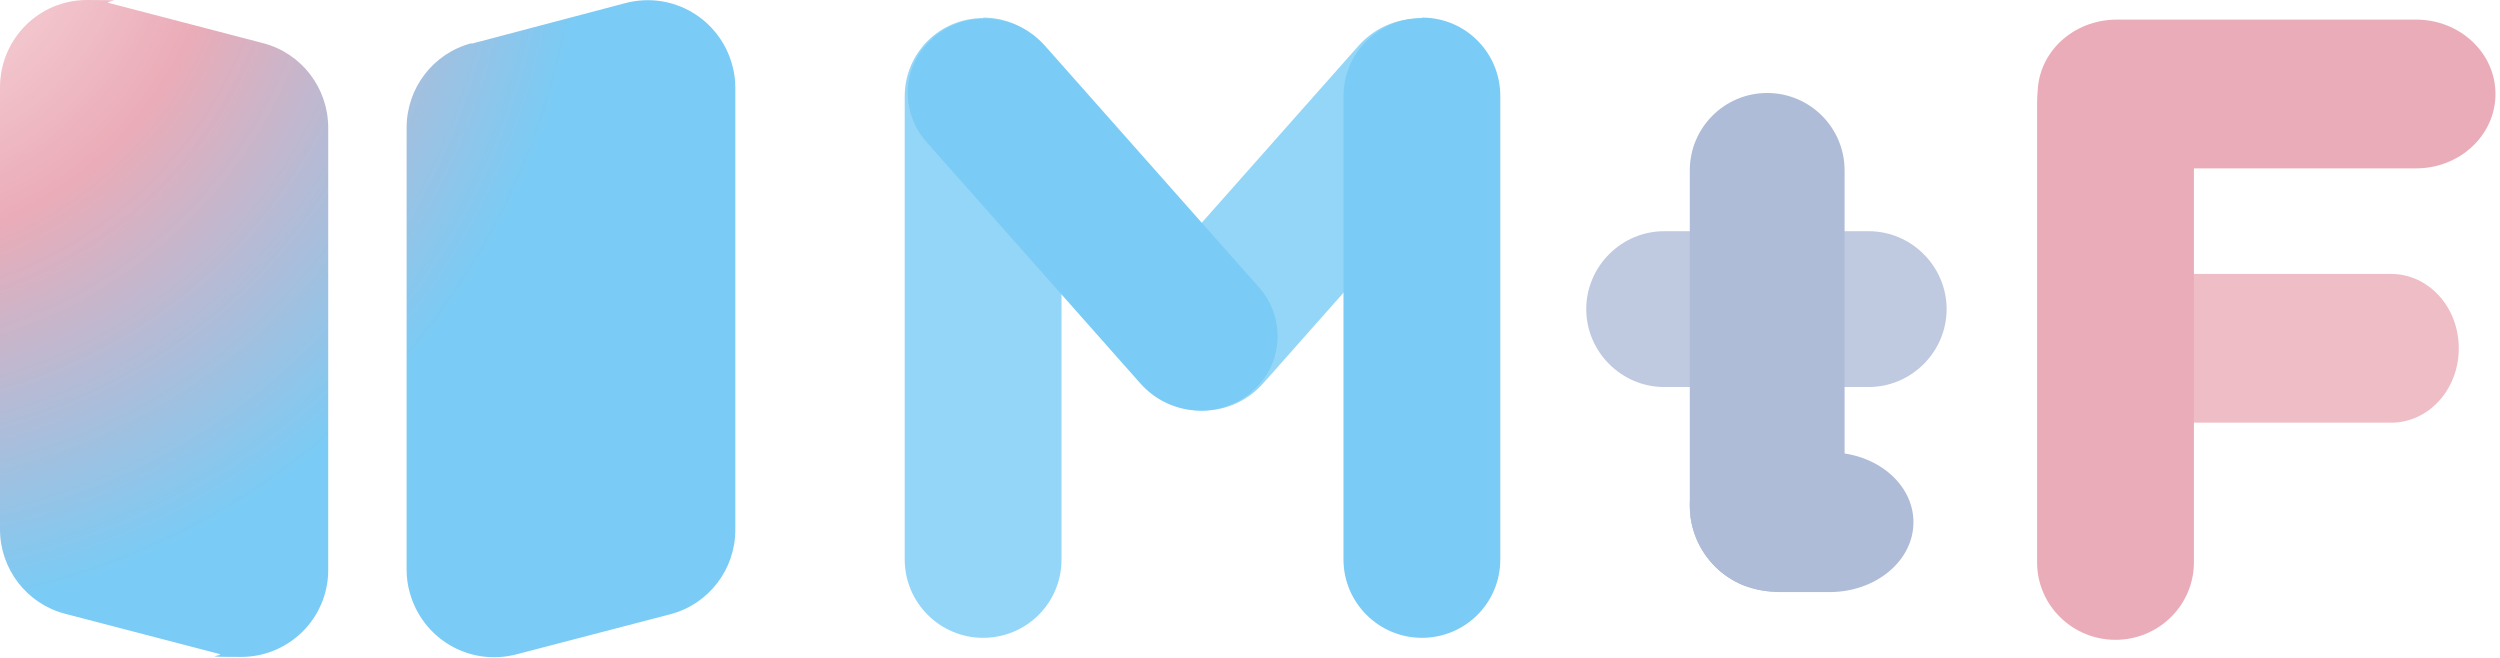
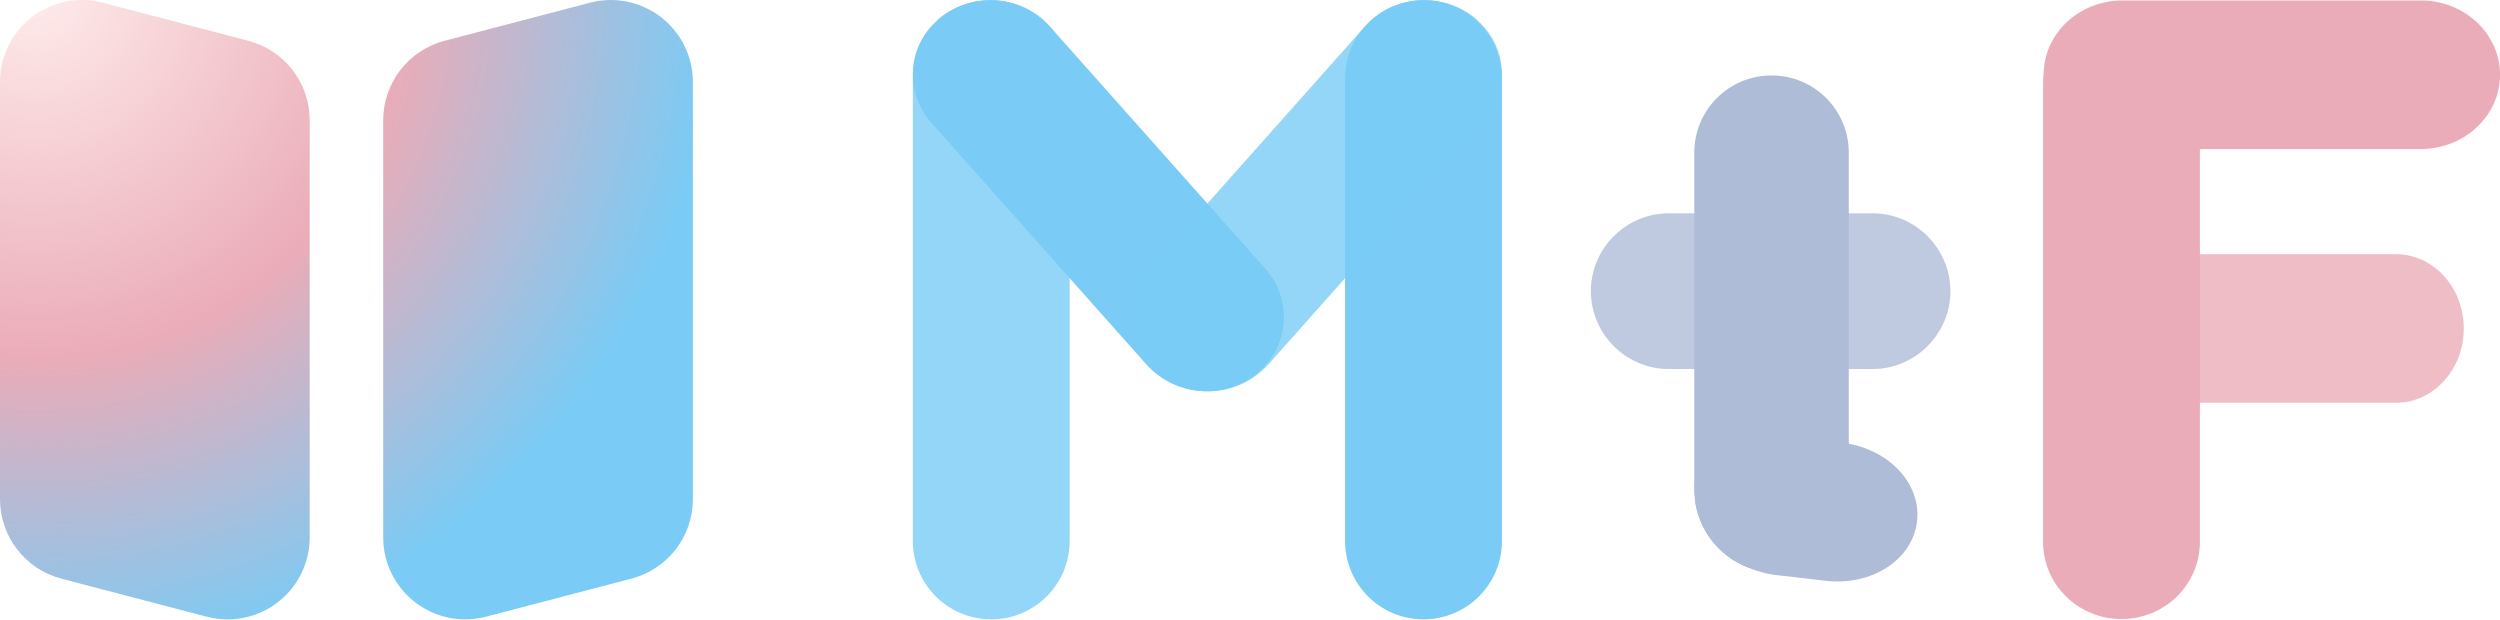
- <svg xmlns="http://www.w3.org/2000/svg" id="_图层_1" version="1.1" viewBox="0 0 497.4 130.8">
+ <svg xmlns="http://www.w3.org/2000/svg" id="_图层_1" data-name=" 图层 1" viewBox="0 0 487.09 120.68">
  <defs>
-     <radialGradient id="_未命名的渐变" data-name="未命名的渐变" cx="-471.2" cy="605.2" fx="-471.2" fy="605.2" r="1.2" gradientTransform="translate(-9378.2 92081.5) rotate(43.7) scale(120.7 -120.7)" gradientUnits="userSpaceOnUse">
+     <style>
+       .cls-1 {
+         fill: none;
+       }
+ 
+       .cls-2 {
+         fill: #7acbf5;
+       }
+ 
+       .cls-2, .cls-3, .cls-4, .cls-5, .cls-6, .cls-7, .cls-8 {
+         fill-rule: evenodd;
+       }
+ 
+       .cls-3 {
+         fill: #eaacb8;
+       }
+ 
+       .cls-4 {
+         fill: url(#_未命名的渐变_2);
+       }
+ 
+       .cls-5 {
+         fill: #afbcd8;
+       }
+ 
+       .cls-6 {
+         fill: rgba(122, 203, 245, .8);
+       }
+ 
+       .cls-7 {
+         fill: rgba(234, 172, 184, .8);
+       }
+ 
+       .cls-8 {
+         fill: rgba(175, 188, 216, .8);
+       }
+ 
+       .cls-9 {
+         clip-path: url(#clippath);
+       }
+     </style>
+     <clipPath id="clippath">
+       <circle class="cls-1" cx="346.38" cy="95.35" r="16.27" />
+     </clipPath>
+     <radialGradient id="_未命名的渐变_2" data-name="未命名的渐变 2" cx="-350.05" cy="660.66" fx="-350.05" fy="660.66" r="1.09" gradientTransform="translate(-24565.7 86817.52) rotate(43.72) scale(120.68 -120.68)" gradientUnits="userSpaceOnUse">
      <stop offset="0" stop-color="#fff" />
      <stop offset="0" stop-color="#ffebeb" />
-       <stop offset=".5" stop-color="#eaacb8" />
+       <stop offset=".54" stop-color="#eaacb8" />
      <stop offset="1" stop-color="#7acbf5" />
    </radialGradient>
-     <clipPath id="clippath">
-       <circle cx="353.3" cy="100.6" r="17.1" fill="none" />
-     </clipPath>
  </defs>
-   <g id="_编组-8">
-     <path id="_形状结合" d="M93.8,8.7L124.5.6c9.3-2.4,18.7,3.1,21.2,12.4.4,1.4.6,2.9.6,4.4v88c0,7.9-5.3,14.8-12.9,16.8l-30.7,8c-9.3,2.4-18.7-3.1-21.2-12.4-.4-1.4-.6-2.9-.6-4.4V25.4c0-7.9,5.3-14.8,12.9-16.8h0q0,.1,0,0ZM21.7.6l30.7,8c7.6,2,12.9,8.9,12.9,16.8v88c0,9.6-7.8,17.3-17.3,17.3s-3-.2-4.4-.6l-30.7-8C5.3,120.1,0,113.2,0,105.3V17.4c0-9.6,7.7-17.4,17.3-17.4s3,.2,4.4.6Z" fill="url(#_未命名的渐变)" fill-rule="evenodd" />
-   </g>
  <g>
    <g>
-       <path id="_矩形" d="M480.7,33.5h-59.5c-8.8,0-15.8-6.6-15.8-14.8h0c0-8.2,7-14.8,15.8-14.8h59.5c8.7,0,15.8,6.6,15.8,14.8h0c0,8.2-7.1,14.8-15.8,14.8Z" fill="#eaacb8" fill-rule="evenodd" />
-       <path id="_矩形-2" d="M475.7,84.1h-50.8c-7.5,0-13.5-6.6-13.5-14.8h0c0-8.2,6-14.8,13.5-14.8h50.8c7.5,0,13.5,6.6,13.5,14.8h0c0,8.2-6,14.8-13.5,14.8h0Z" fill="#eaacb8" fill-opacity=".8" fill-rule="evenodd" />
-       <path id="_矩形-3" d="M405.3,111.9V20.6c0-8.5,7-15.4,15.6-15.4s15.6,6.9,15.6,15.4v91.3c0,8.5-7,15.4-15.6,15.4s-15.6-6.9-15.6-15.4Z" fill="#eaacb8" fill-rule="evenodd" />
+       <path id="_矩形" data-name=" 矩形" class="cls-3" d="M471.7,29.03h-58.12c-8.57,0-15.4-6.48-15.4-14.47h0c0-7.99,6.83-14.47,15.4-14.47h58.12c8.45,0,15.4,6.48,15.4,14.47h0c0,7.99-6.95,14.47-15.4,14.47Z" />
+       <path id="_矩形-2" data-name=" 矩形-2" class="cls-7" d="M466.83,78.47h-49.67c-7.29,0-13.2-6.48-13.2-14.47h0c0-7.99,5.9-14.47,13.2-14.47h49.67c7.29,0,13.2,6.48,13.2,14.47h0c0,7.99-5.9,14.47-13.2,14.47h0Z" />
+       <path id="_矩形-3" data-name=" 矩形-3" class="cls-3" d="M398.06,105.56V16.41c0-8.34,6.83-15.05,15.28-15.05s15.28,6.72,15.28,15.05v89.15c0,8.34-6.83,15.05-15.28,15.05s-15.28-6.72-15.28-15.05Z" />
    </g>
    <g>
-       <g clip-path="url(#clippath)">
+       <g class="cls-9">
        <g>
-           <path d="M351.6,19.9c8.5,0,15.4,6.9,15.4,15.4v66.5c0,8.5-6.9,15.4-15.4,15.4s-15.4-6.9-15.4-15.4V35.3c0-8.5,6.9-15.4,15.4-15.4Z" fill="#afbcd8" fill-rule="evenodd" />
-           <path d="M336.3,103.9c0-7.7,7.5-13.9,16.7-13.9h9.8c9.2,0,16.7,6.2,16.7,13.9s-7.5,13.9-16.7,13.9h-9.8c-9.2,0-16.7-6.2-16.7-13.9Z" fill="#afbcd8" fill-rule="evenodd" />
+           <path class="cls-5" d="M344.8,18.42c8.13,0,14.68,6.55,14.68,14.68v63.37c0,8.13-6.55,14.68-14.68,14.68s-14.68-6.55-14.68-14.68v-63.37c0-8.13,6.55-14.68,14.68-14.68Z" />
+           <path class="cls-5" d="M330.23,98.51c0-7.34,7.12-13.22,15.93-13.22h9.38c8.81,0,15.93,5.87,15.93,13.22s-7.12,13.22-15.93,13.22h-9.38c-8.81,0-15.93-5.87-15.93-13.22Z" />
        </g>
      </g>
-       <path d="M337.5,103.9c0-7.7,7.5-13.9,16.7-13.9h9.8c9.2,0,16.7,6.2,16.7,13.9s-7.5,13.9-16.7,13.9h-9.8c-9.2,0-16.7-6.2-16.7-13.9Z" fill="#afbcd8" fill-rule="evenodd" />
-       <path id="_矩形-4" d="M331.1,46h40.7c8.5,0,15.5,7,15.5,15.5s-7,15.5-15.5,15.5h-40.7c-8.5,0-15.5-7-15.5-15.5s7-15.5,15.5-15.5Z" fill="#afbcd8" fill-opacity=".8" fill-rule="evenodd" />
-       <path d="M351.6,18.5c8.5,0,15.4,6.9,15.4,15.4v66.5c0,8.5-6.9,15.4-15.4,15.4s-15.4-6.9-15.4-15.4V33.9c0-8.5,6.9-15.4,15.4-15.4h0Z" fill="#afbcd8" fill-rule="evenodd" />
+       <path class="cls-5" d="M331.52,96.74c.86-7.48,8.79-12.62,17.77-11.59l9.55,1.1c8.97,1.03,15.53,7.85,14.67,15.32-.86,7.48-8.79,12.62-17.77,11.59l-9.55-1.1c-8.97-1.03-15.53-7.85-14.67-15.32Z" />
+       <path id="_矩形-4" data-name=" 矩形-4" class="cls-8" d="M325.13,41.56h39.71c8.34,0,15.17,6.83,15.17,15.17s-6.83,15.17-15.17,15.17h-39.71c-8.34,0-15.17-6.83-15.17-15.17s6.83-15.17,15.17-15.17Z" />
+       <path class="cls-5" d="M345.16,14.7c8.34,0,15.05,6.72,15.05,15.05v64.95c0,8.34-6.72,15.05-15.05,15.05s-15.05-6.72-15.05-15.05V29.75c0-8.34,6.72-15.05,15.05-15.05h0Z" />
    </g>
    <g>
+       <path id="_矩形-6" data-name=" 矩形-6" class="cls-6" d="M193.13.03c8.45,0,15.28,6.83,15.28,15.28v90.08c0,8.45-6.83,15.28-15.28,15.28s-15.28-6.83-15.28-15.28V15.31C177.85,6.86,184.68.03,193.13.03Z" />
+       <path id="_矩形-51" data-name=" 矩形-51" class="cls-2" d="M245.44,72.23c5.82-5.09,6.29-14.01,1.16-19.8L204.68,5.31c-5.59-6.25-15.02-7.06-21.54-1.85-.23.23-.47.35-.58.58-5.82,5.09-6.29,14.01-1.16,19.8l41.92,47.12c5.59,6.25,15.02,7.06,21.54,1.85.23-.23.47-.35.58-.58Z" />
      <g>
-         <path id="_矩形-5" d="M229.4,78.2c6.6,5.3,16.2,4.5,21.9-1.9l42.7-48.2c5.2-5.9,4.7-15.1-1.2-20.3-.2-.2-.5-.4-.6-.6-6.6-5.3-16.2-4.5-21.9,1.9l-42.7,48.2c-5.2,5.9-4.7,15.1,1.2,20.3.2.2.5.4.6.6Z" fill="#7acbf5" fill-opacity=".8" fill-rule="evenodd" />
-         <path id="_矩形-8" d="M282.9,3.5c8.7,0,15.6,7,15.6,15.6v92.2c0,8.7-7,15.6-15.6,15.6s-15.6-7-15.6-15.6V19.2c0-8.7,7-15.6,15.6-15.6Z" fill="#7acbf5" fill-rule="evenodd" />
-       </g>
-       <g>
-         <path id="_矩形-6" d="M195.6,3.5c8.7,0,15.6,7,15.6,15.6v92.2c0,8.7-7,15.6-15.6,15.6s-15.6-7-15.6-15.6V19.2c0-8.7,7-15.6,15.6-15.6Z" fill="#7acbf5" fill-opacity=".8" fill-rule="evenodd" />
-         <path id="_矩形-51" d="M249.4,77.6c5.9-5.2,6.4-14.3,1.2-20.3l-42.7-48.2c-5.7-6.4-15.3-7.2-21.9-1.9-.2.2-.5.4-.6.6-5.9,5.2-6.4,14.3-1.2,20.3l42.7,48.2c5.7,6.4,15.3,7.2,21.9,1.9.2-.2.5-.4.6-.6Z" fill="#7acbf5" fill-rule="evenodd" />
+         <path id="_矩形-6-2" data-name=" 矩形-6" class="cls-2" d="M277.35.03c-8.45,0-15.28,6.83-15.28,15.28v90.08c0,8.45,6.83,15.28,15.28,15.28s15.28-6.83,15.28-15.28V15.31c0-8.45-6.83-15.28-15.28-15.28Z" />
+         <path id="_矩形-51-2" data-name=" 矩形-51" class="cls-6" d="M225.04,72.23c-5.82-5.09-6.29-14.01-1.16-19.8l41.92-47.12c5.59-6.25,15.02-7.06,21.54-1.85.23.23.47.35.58.58,5.82,5.09,6.29,14.01,1.16,19.8l-41.92,47.12c-5.59,6.25-15.02,7.06-21.54,1.85-.23-.23-.47-.35-.58-.58Z" />
      </g>
    </g>
  </g>
+   <g id="_编组-8" data-name="编组-8">
+     <path id="_形状结合" data-name="形状结合" class="cls-4" d="M86.61,7.95L114.95.53c8.55-2.24,17.29,2.87,19.53,11.42.35,1.32.52,2.69.52,4.05v81.25c0,7.27-4.91,13.63-11.95,15.48l-28.34,7.42c-8.55,2.24-17.29-2.87-19.53-11.42-.35-1.32-.52-2.69-.52-4.05V23.43c0-7.27,4.91-13.63,11.95-15.48ZM20.05.53l28.34,7.42c7.04,1.84,11.95,8.2,11.95,15.48v81.25c0,8.84-7.16,16-16,16-1.37,0-2.73-.18-4.05-.52l-28.34-7.42c-7.04-1.84-11.95-8.2-11.95-15.48V16C0,7.17,7.16,0,16,0c1.37,0,2.73.18,4.05.52Z" />
+   </g>
</svg>
